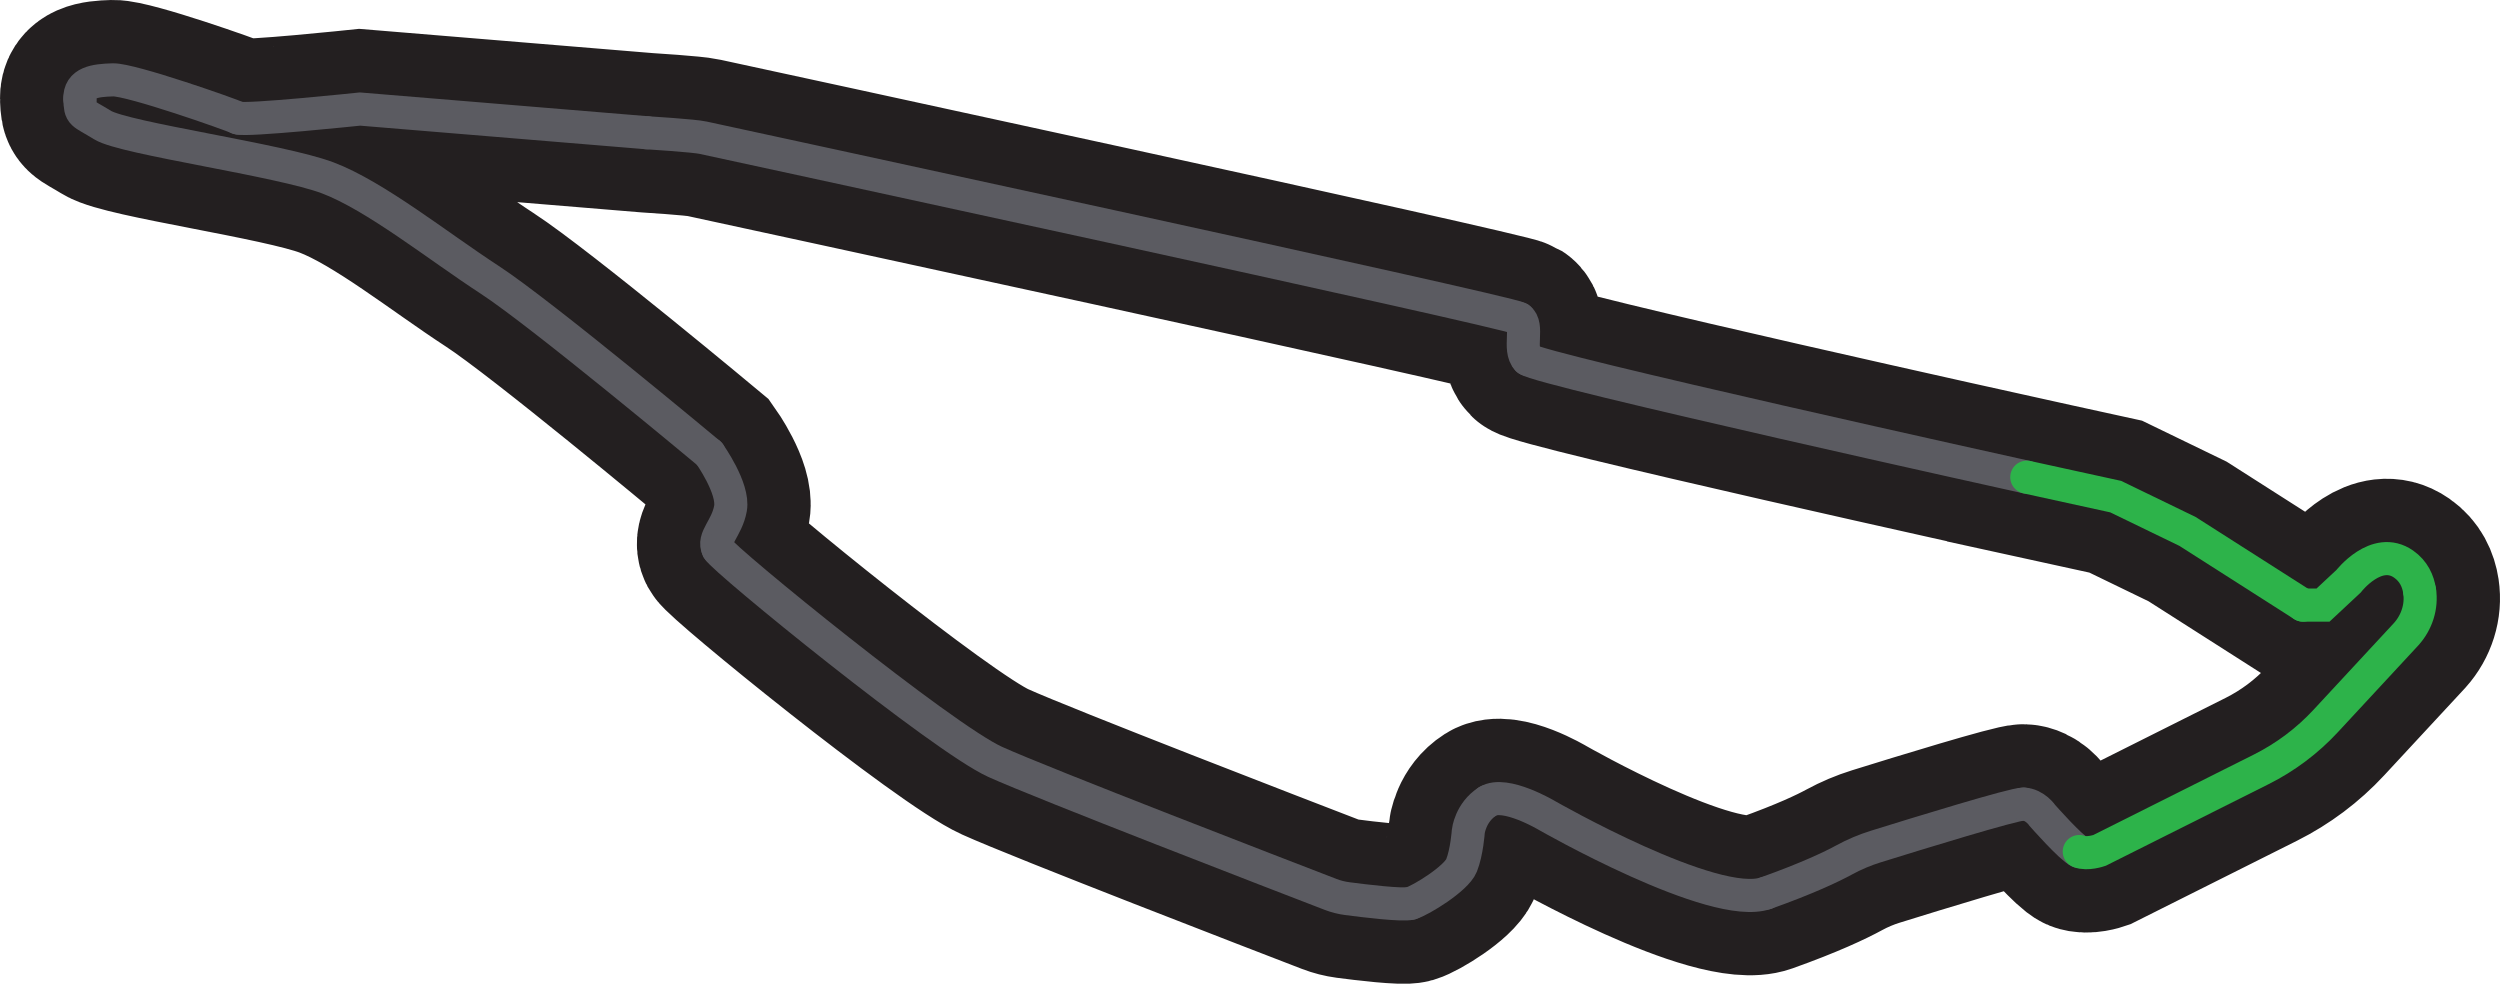
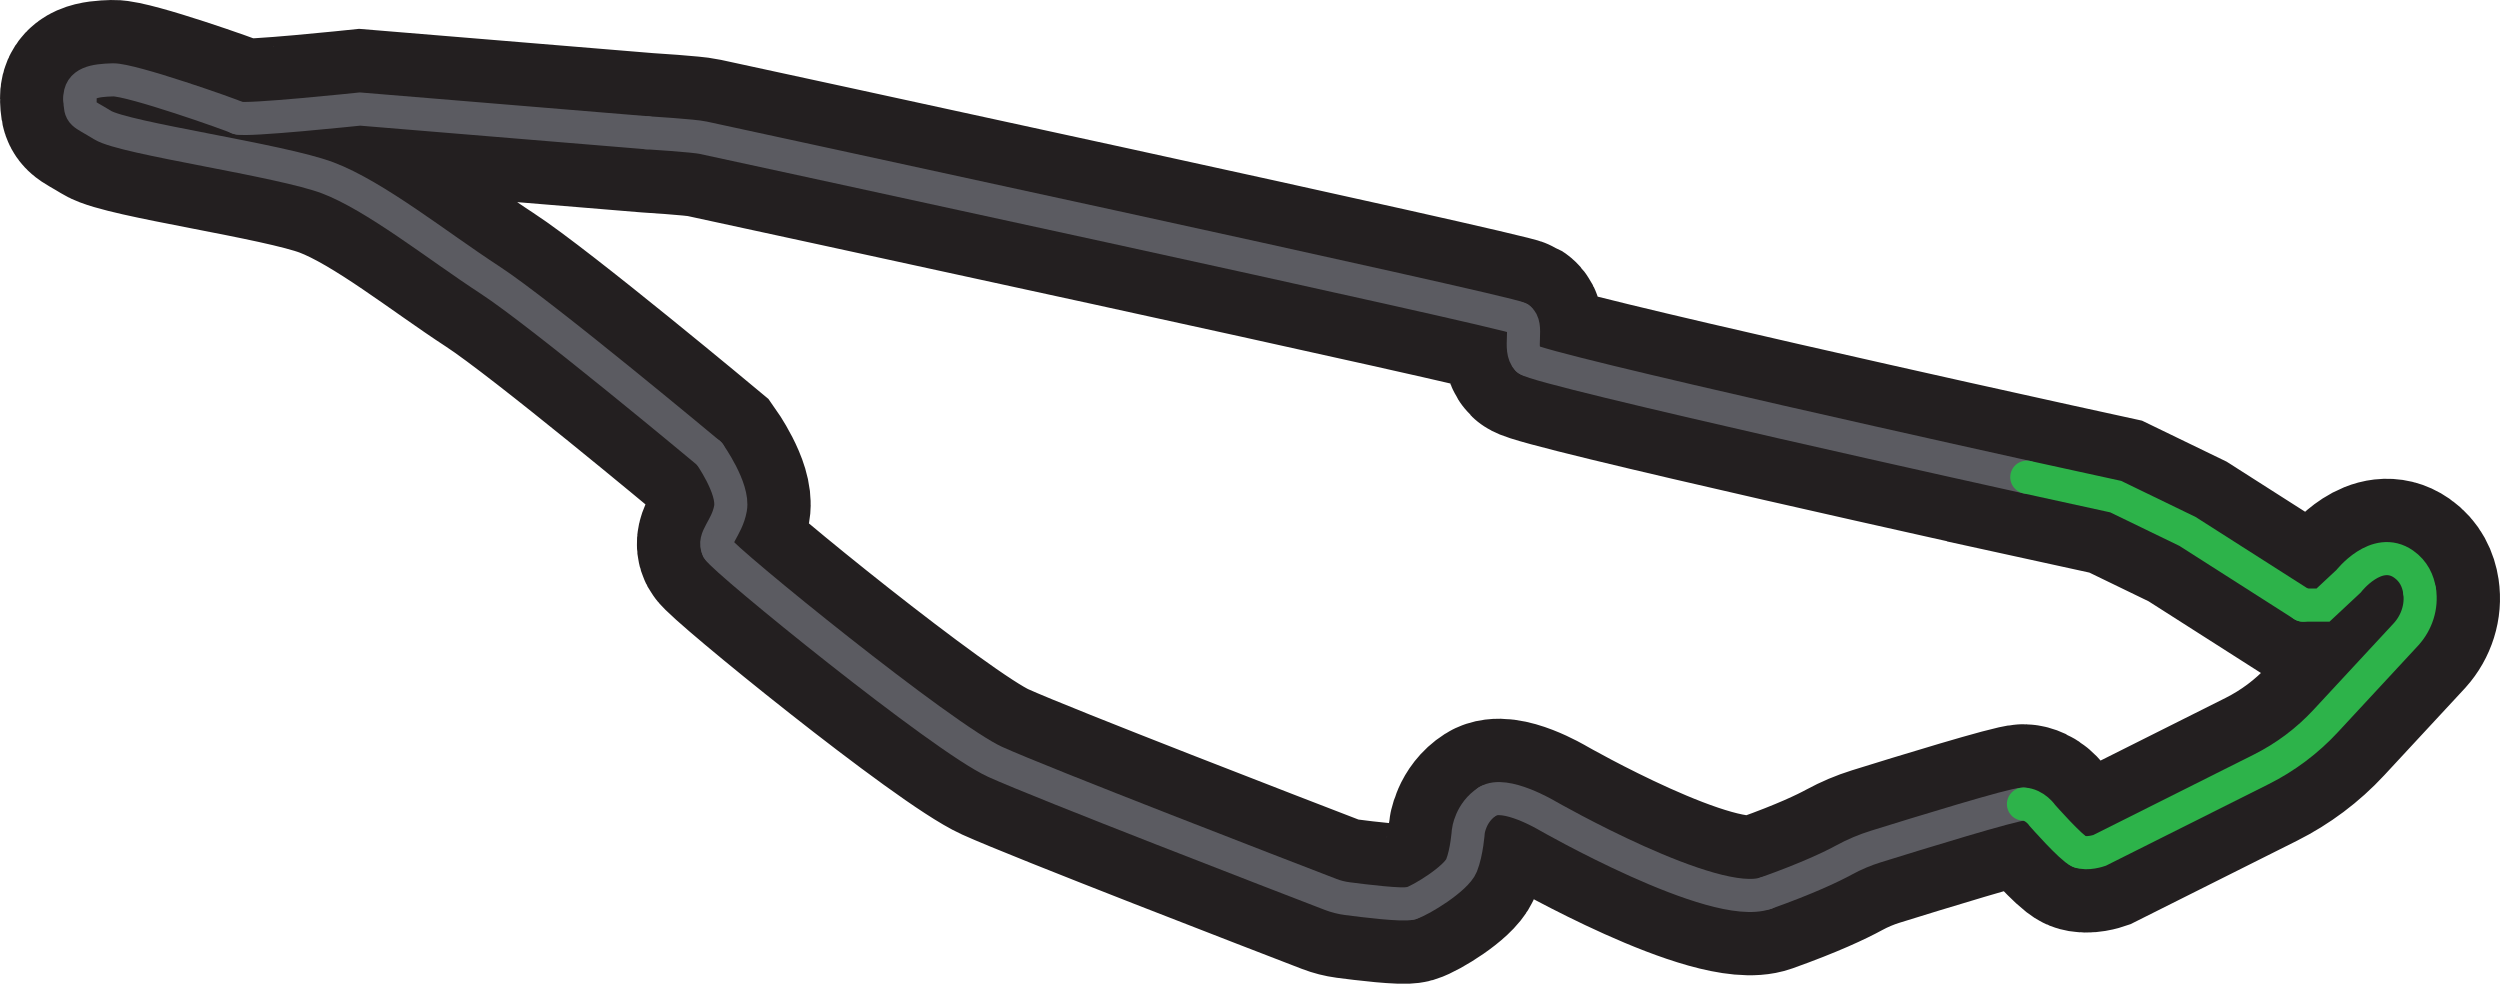
<svg xmlns="http://www.w3.org/2000/svg" id="Layer_2" data-name="Layer 2" viewBox="0 0 1737.78 683.85">
  <defs>
    <style>
      .cls-1 {
        stroke: #2db34a;
      }

      .cls-1, .cls-2, .cls-3 {
        fill: none;
        stroke-miterlimit: 10;
      }

      .cls-1, .cls-3 {
        stroke-linecap: round;
        stroke-width: 23px;
      }

      .cls-2 {
        stroke: #231f20;
        stroke-width: 111px;
      }

      .cls-3 {
        stroke: #5b5b61;
      }
    </style>
  </defs>
  <g id="Layer_2-2" data-name="Layer 2">
    <g>
      <path class="cls-2" d="M1408.85,331.68l61.8,13.53,49.94,24.2,80.25,51.21h13.92l17.76-16.58s19.4-25.08,38.25-11.94c7.07,4.93,10.1,11.88,11.12,18.65,1.64,10.83-1.94,21.81-9.24,29.97l-56.04,60.45c-12.79,13.8-27.96,25.18-44.78,33.61l-112.45,56.35s-8.6,2.98-14.06.78-25.56-25-25.56-25c0,0-5.12-7.68-13.23-7.99-6.31-.24-73.29,20.36-102.67,29.51-7.58,2.36-14.9,5.45-21.88,9.25-8.73,4.76-25.42,12.75-54.54,23.14-35.68,12.73-152.01-53.91-152.01-53.91,0,0-29.35-17.5-41.35-9.88-12,7.62-13.44,20.86-13.44,20.86,0,0-1.01,14.44-4.69,23.65-3.68,9.22-28.4,24.37-35.35,26.39-5.34,1.55-32.07-1.71-44.19-3.3-3.93-.52-7.77-1.5-11.46-2.92-32.57-12.54-200.45-77.29-233.23-92.15-36.34-16.47-188.56-140.3-192.59-147.88-4.03-7.58,6.14-14.34,8.65-28.28s-14.67-38.04-14.67-38.04c0,0-116.73-97.43-152.67-120.84-35.94-23.41-79.55-58.36-112.57-70.87-33.02-12.51-141.46-27.4-156.51-36.68-15.04-9.28-15.39-6.85-15.84-18.22-.45-11.37,10.34-12.92,22.97-13.26s82.35,24.21,86.94,26.48,84.8-6.18,84.8-6.18l199.5,16.48s32.79,2.03,39.02,3.45,559.93,120.91,567.05,125.51c7.12,4.6-.72,21.73,6.03,28.54,6.75,6.8,347.02,81.9,347.02,81.9Z" />
      <g>
        <path class="cls-3" d="M1061.82,249.78c6.75,6.8,347.02,81.9,347.02,81.9" />
        <path class="cls-3" d="M1055.8,221.25c7.12,4.6-.72,21.73,6.03,28.54" />
        <path class="cls-3" d="M449.72,92.28s32.79,2.03,39.02,3.45,559.93,120.91,567.05,125.51" />
        <path class="cls-3" d="M165.43,81.98c4.6,2.26,84.8-6.18,84.8-6.18l199.5,16.48" />
        <path class="cls-3" d="M55.51,68.77c-.45-11.37,10.34-12.92,22.97-13.26s82.35,24.21,86.94,26.48" />
        <path class="cls-3" d="M493.1,315.36s-116.73-97.43-152.67-120.84c-35.94-23.41-79.55-58.36-112.57-70.87s-141.46-27.4-156.51-36.68c-15.04-9.28-15.39-6.85-15.84-18.22" />
        <path class="cls-3" d="M499.12,381.69c-4.03-7.58,6.14-14.34,8.65-28.28s-14.67-38.04-14.67-38.04" />
        <path class="cls-3" d="M980.59,627.94c-5.34,1.55-32.07-1.71-44.19-3.3-3.93-.52-7.77-1.5-11.46-2.92-32.57-12.54-200.45-77.29-233.23-92.15-36.34-16.47-188.56-140.3-192.59-147.88" />
        <path class="cls-3" d="M1034.08,557.04c-12,7.62-13.44,20.86-13.44,20.86,0,0-1.01,14.44-4.69,23.65s-28.4,24.37-35.35,26.39" />
        <path class="cls-3" d="M1227.43,620.83c-35.68,12.73-152.01-53.91-152.01-53.91,0,0-29.35-17.5-41.35-9.88" />
        <path class="cls-3" d="M1406.52,558.94c-6.31-.24-73.29,20.36-102.67,29.51-7.58,2.36-14.9,5.45-21.88,9.25-8.73,4.76-25.42,12.75-54.54,23.14" />
-         <path class="cls-3" d="M1445.31,591.92c-5.46-2.2-25.56-25-25.56-25,0,0-5.12-7.68-13.23-7.99" />
+         <path class="cls-1" d="M1445.31,591.92c-5.46-2.2-25.56-25-25.56-25,0,0-5.12-7.68-13.23-7.99" />
        <path class="cls-1" d="M1681.89,410.75c1.64,10.83-1.94,21.81-9.24,29.97l-56.04,60.45c-12.79,13.8-27.96,25.18-44.78,33.61l-112.45,56.35s-8.6,2.98-14.06.78" />
        <path class="cls-1" d="M1600.83,420.62h13.92l17.76-16.58s19.4-25.08,38.25-11.94c7.07,4.93,10.1,11.88,11.12,18.65" />
        <polyline class="cls-1" points="1408.85 331.68 1470.65 345.21 1520.58 369.41 1600.83 420.62" />
      </g>
    </g>
  </g>
</svg>
